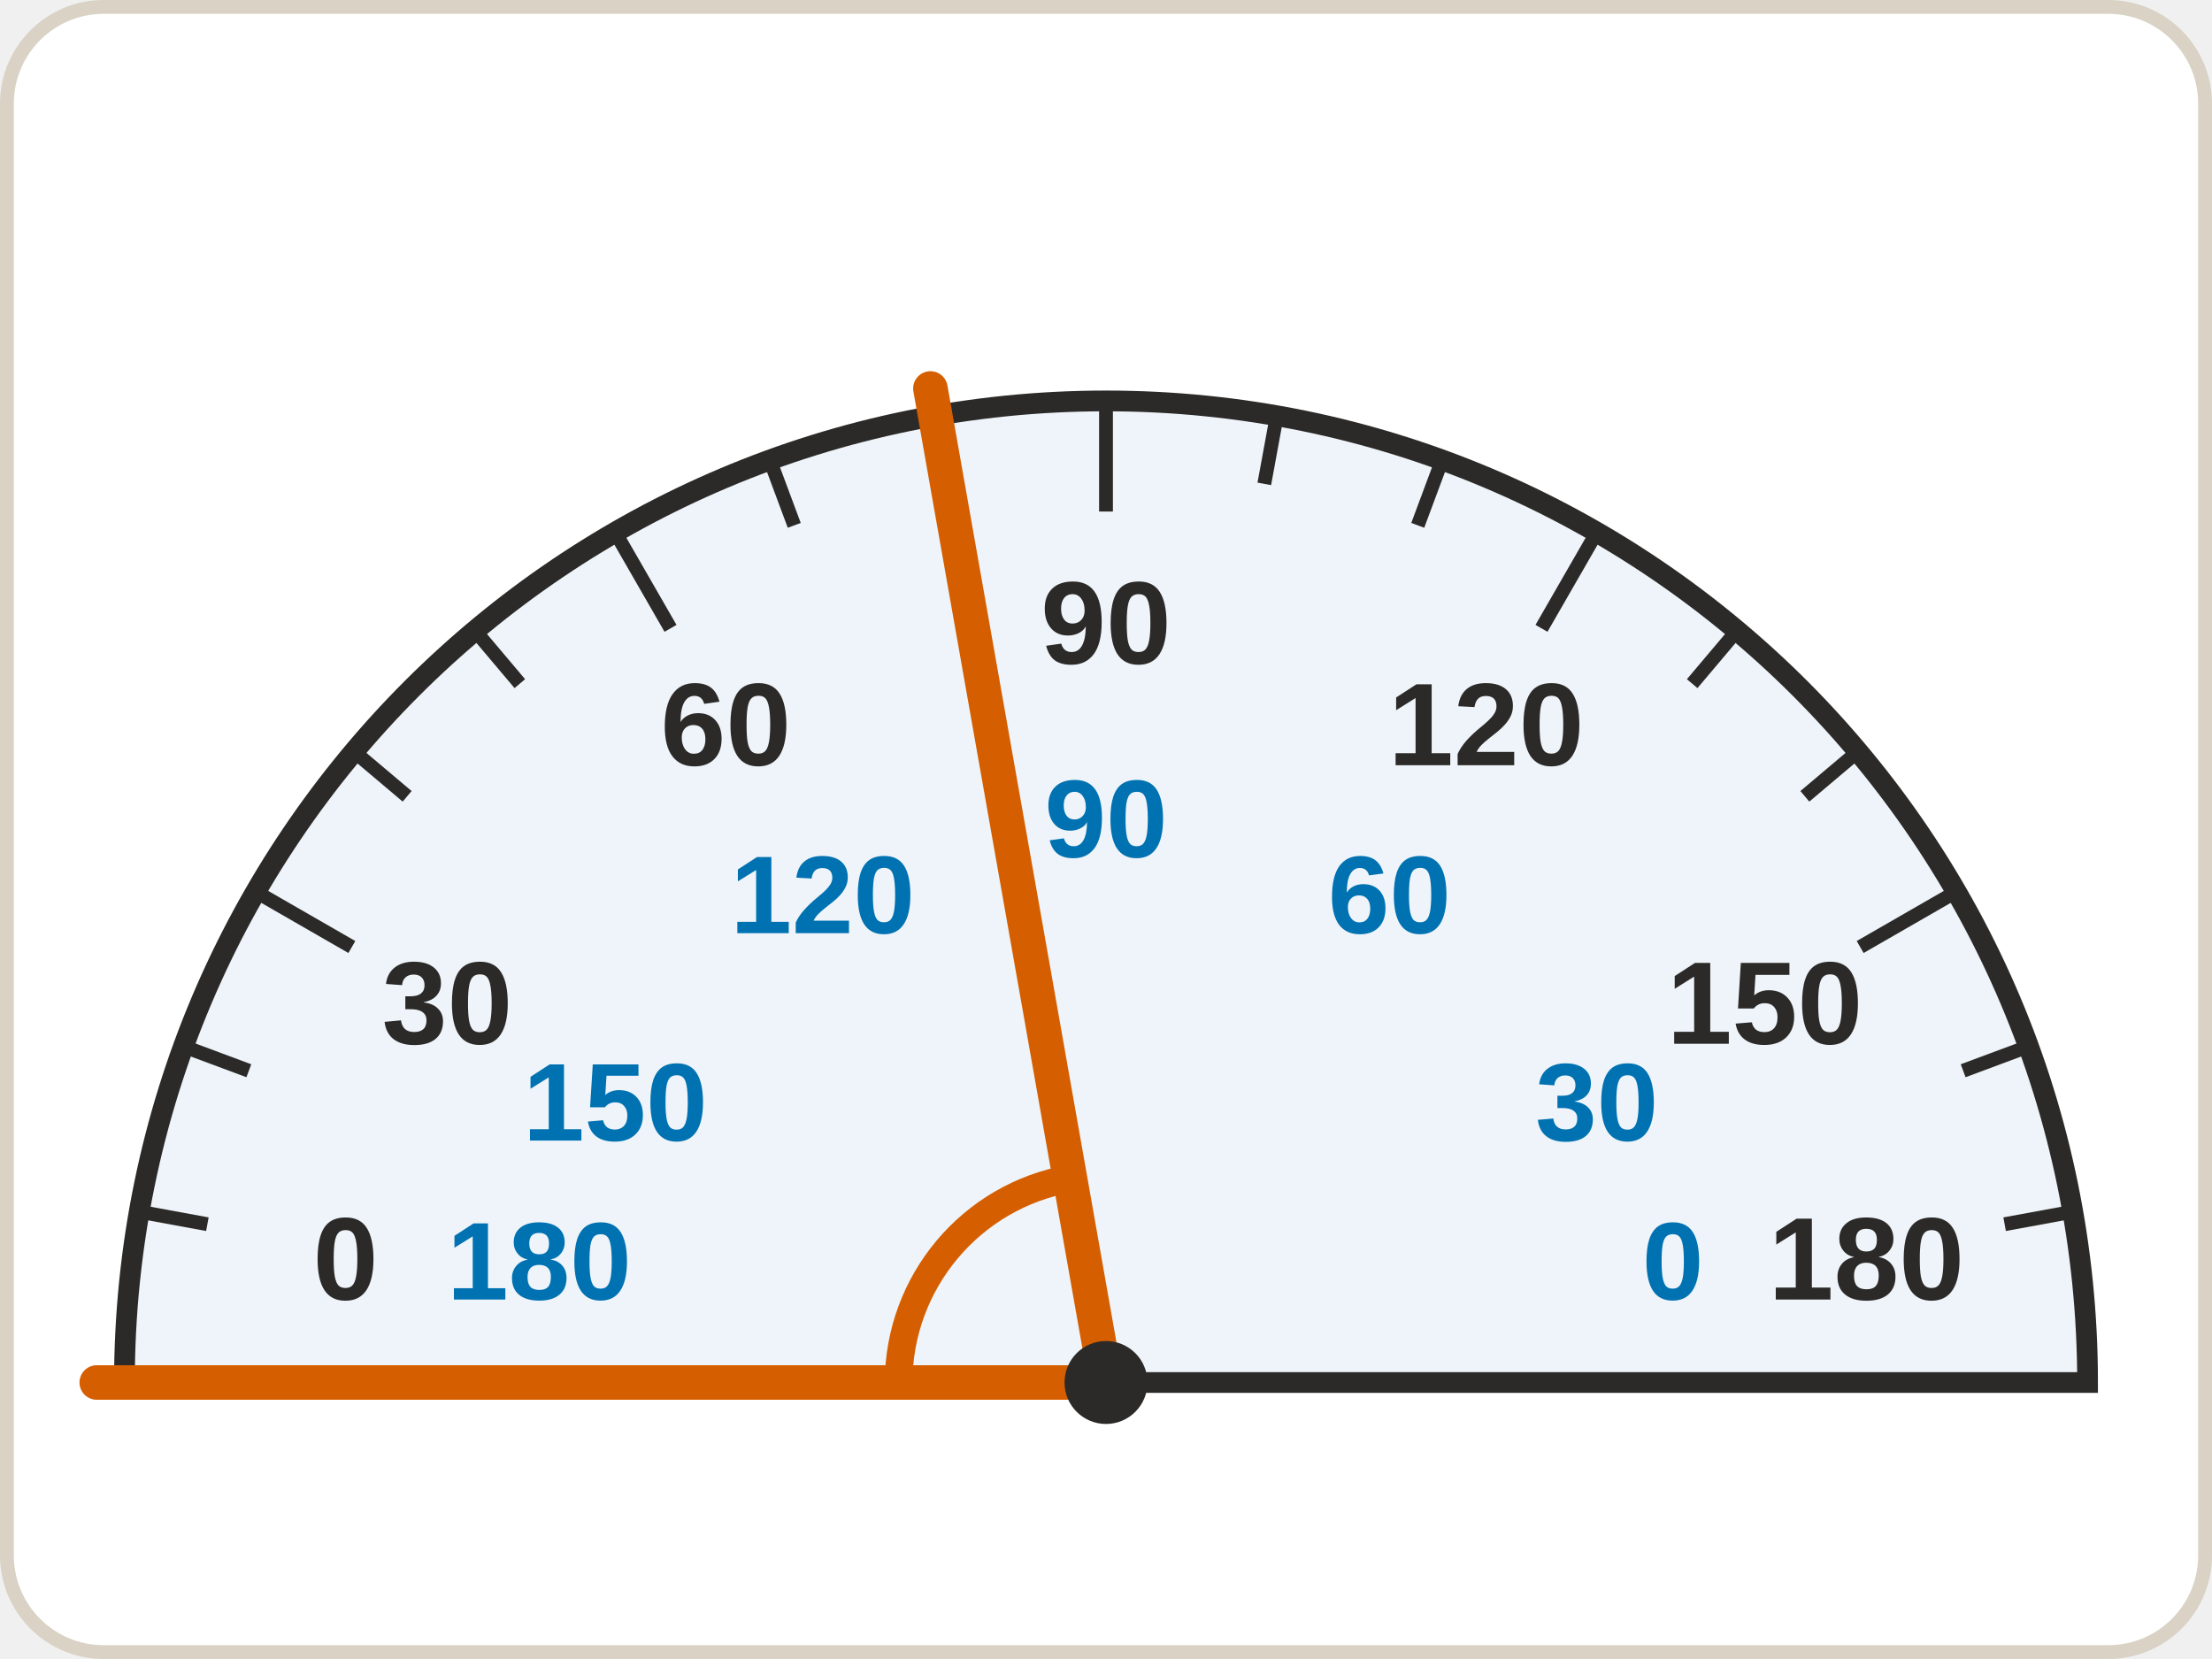
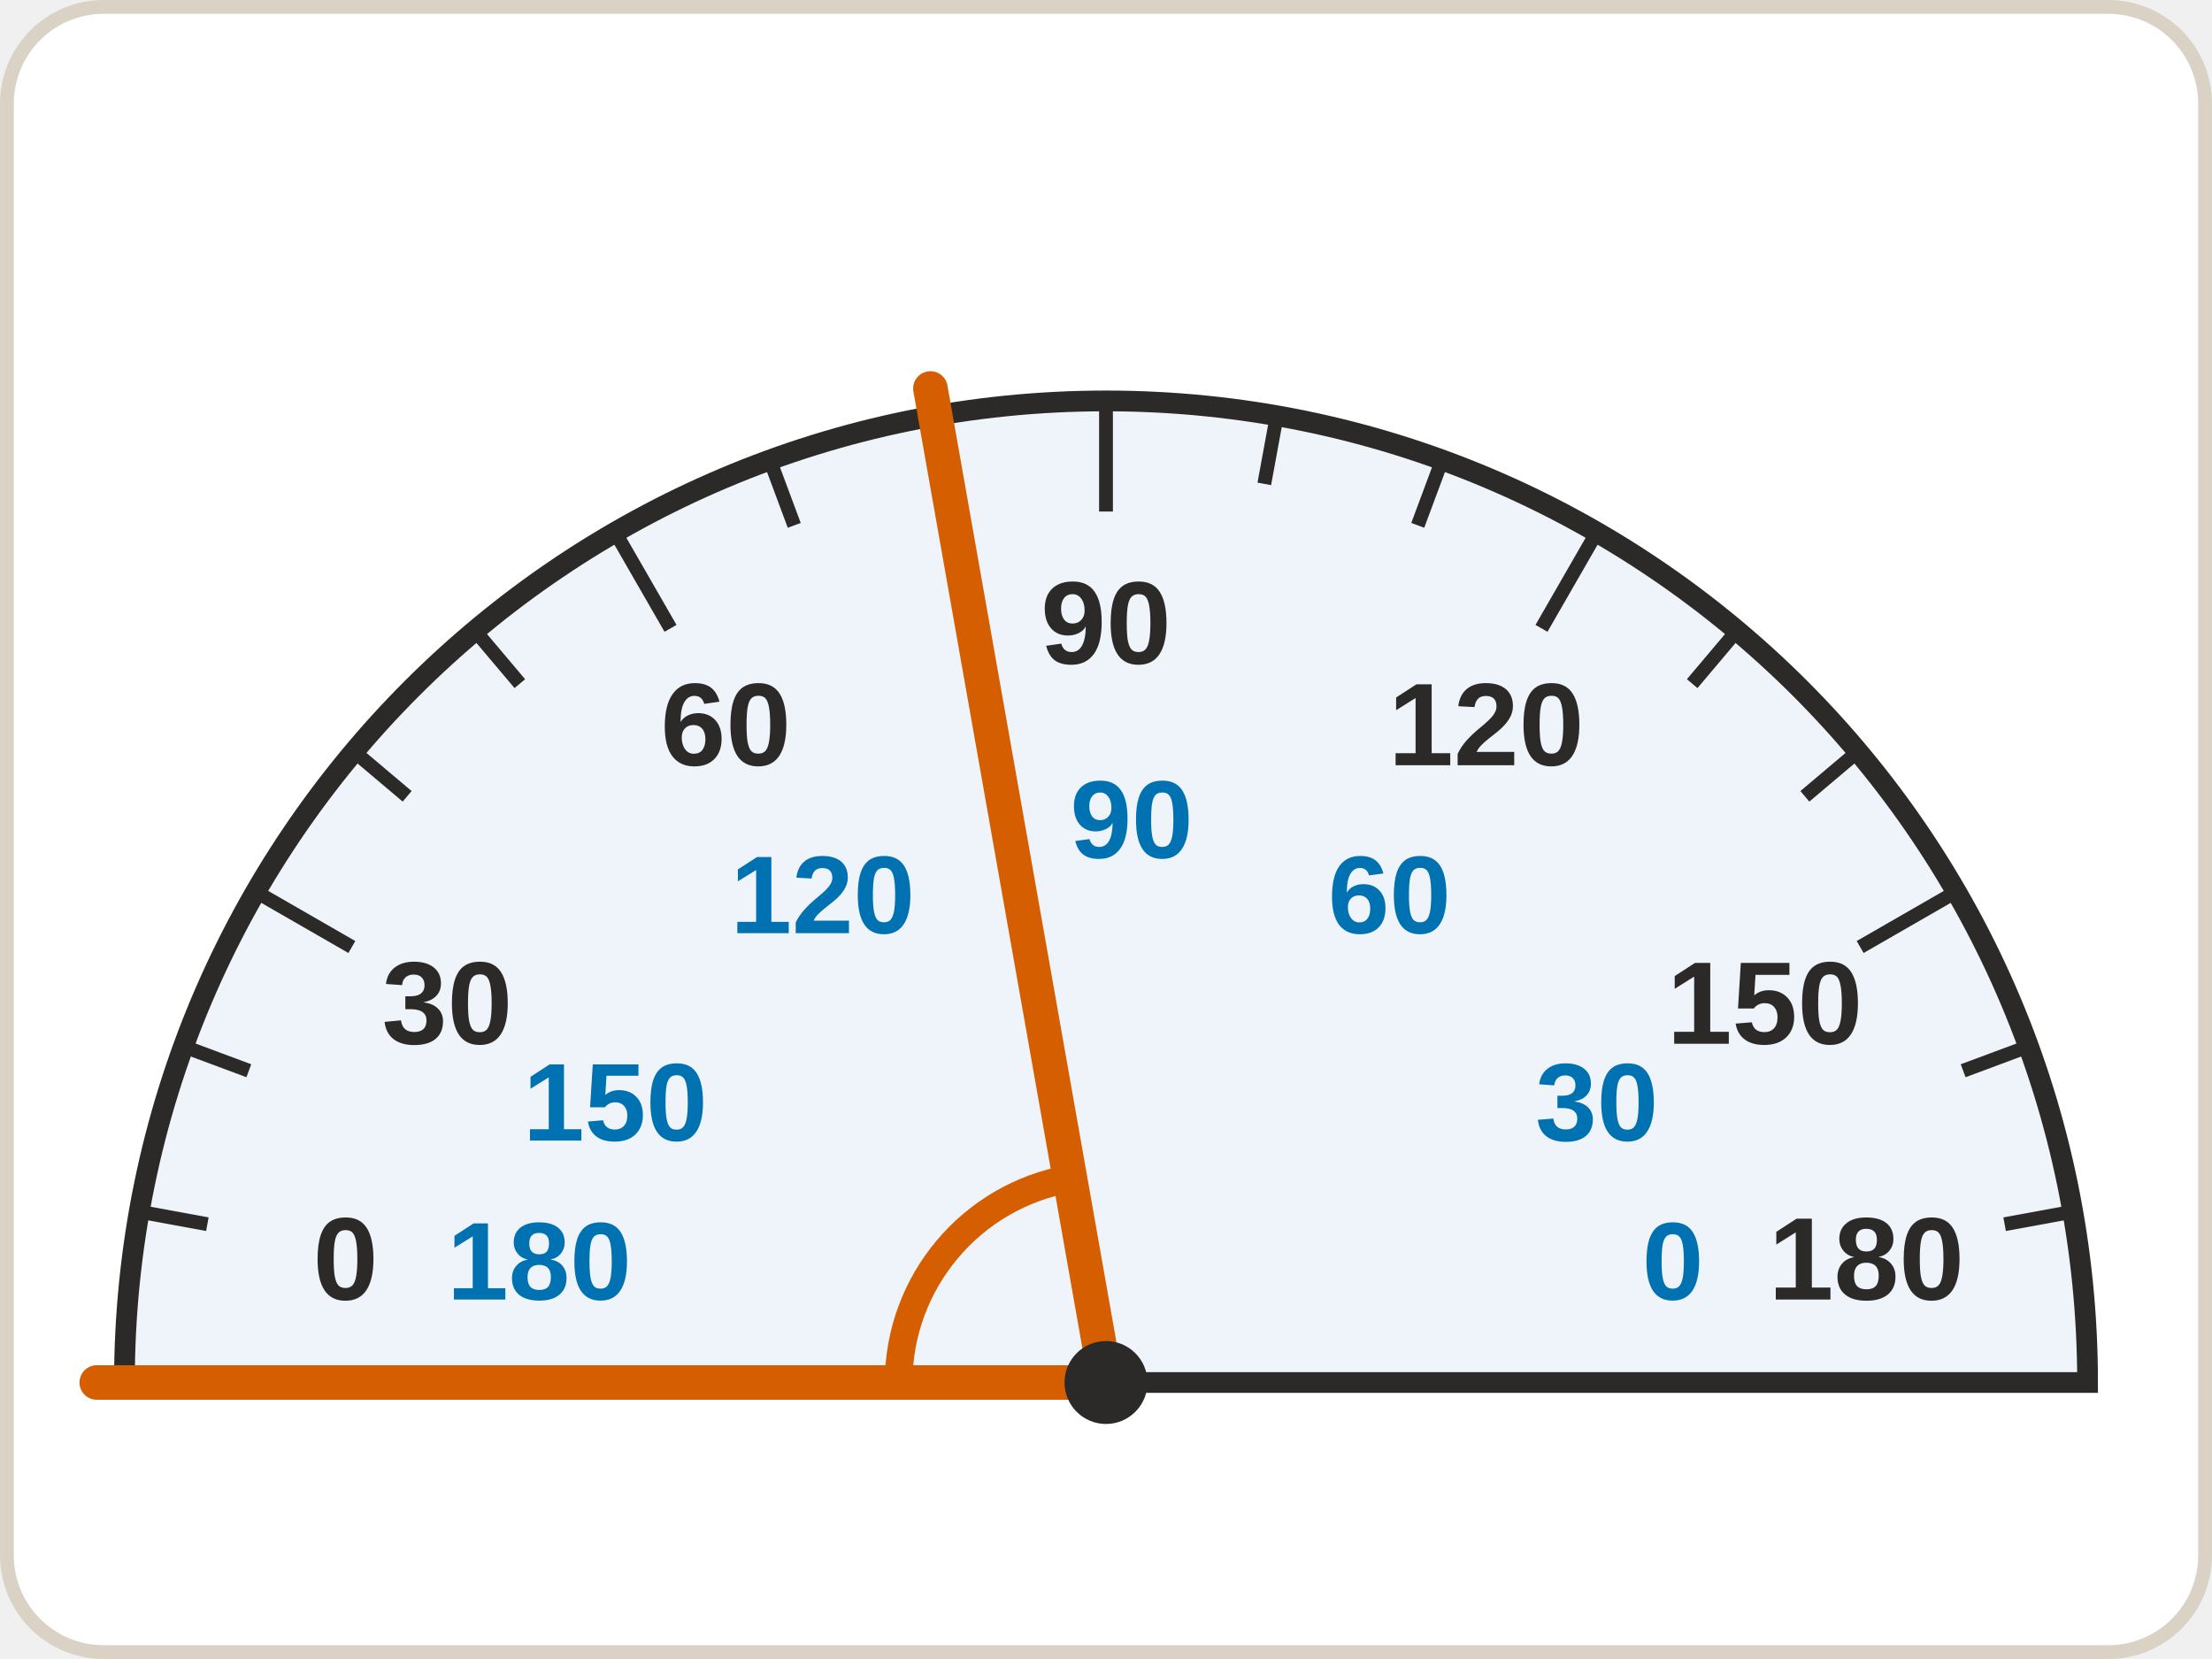
<svg xmlns="http://www.w3.org/2000/svg" viewBox="0 0 320 240" width="320" height="240">
  <rect x="1" y="1" width="318" height="238" rx="14" fill="#fff" stroke="#d9d2c5" stroke-width="2" />
  <path d="M18 200A142 142 0 0 1 302 200Z" fill="#eef4f9" stroke="#2c2a28" stroke-width="3" />
  <path d="M286 200L302 200M290 177.1L299.8 175.3M284 154.9L293.4 151.4M269.1 137L283 129M261.1 115.2L268.8 108.7M244.8 98.9L251.3 91.2M223 90.9L231 77M205.1 76L208.6 66.6M182.9 70L184.7 60.2M160 74L160 58M137.1 70L135.3 60.2M114.9 76L111.4 66.6M97 90.9L89 77M75.2 98.9L68.7 91.2M58.9 115.2L51.2 108.7M50.9 137L37 129M36 154.9L26.6 151.4M30 177.1L20.2 175.3M34 200L18 200" stroke="#2c2a28" stroke-width="2" />
  <path d="M154.8 170.5A30 30 0 0 0 130 200" fill="none" stroke="#d55e00" stroke-width="4" />
  <line id="lato-1" x1="160" y1="200" x2="14" y2="200" stroke="#d55e00" stroke-width="5" stroke-linecap="round" />
  <line id="lato-2" x1="160" y1="200" x2="134.6" y2="56.2" stroke="#d55e00" stroke-width="5" stroke-linecap="round" />
  <text x="270" y="188" font-family="Arial, Helvetica, sans-serif" font-size="17" font-weight="700" stroke="#eef4f9" stroke-width="5" paint-order="stroke" text-anchor="middle" fill="#2c2a28">180</text>
  <text x="242" y="188" font-family="Arial, Helvetica, sans-serif" font-size="16" font-weight="700" stroke="#eef4f9" stroke-width="5" paint-order="stroke" text-anchor="middle" fill="#0072b2">0</text>
  <text x="255.3" y="151" font-family="Arial, Helvetica, sans-serif" font-size="17" font-weight="700" stroke="#eef4f9" stroke-width="5" paint-order="stroke" text-anchor="middle" fill="#2c2a28">150</text>
  <text x="231" y="165" font-family="Arial, Helvetica, sans-serif" font-size="16" font-weight="700" stroke="#eef4f9" stroke-width="5" paint-order="stroke" text-anchor="middle" fill="#0072b2">30</text>
  <text x="215" y="110.7" font-family="Arial, Helvetica, sans-serif" font-size="17" font-weight="700" stroke="#eef4f9" stroke-width="5" paint-order="stroke" text-anchor="middle" fill="#2c2a28">120</text>
  <text x="201" y="135" font-family="Arial, Helvetica, sans-serif" font-size="16" font-weight="700" stroke="#eef4f9" stroke-width="5" paint-order="stroke" text-anchor="middle" fill="#0072b2">60</text>
  <text x="160" y="96" font-family="Arial, Helvetica, sans-serif" font-size="17" font-weight="700" stroke="#eef4f9" stroke-width="5" paint-order="stroke" text-anchor="middle" fill="#2c2a28">90</text>
-   <text x="160" y="124" font-family="Arial, Helvetica, sans-serif" font-size="16" font-weight="700" stroke="#eef4f9" stroke-width="5" paint-order="stroke" text-anchor="middle" fill="#0072b2">90</text>
+   <text x="163.7" y="124.1" font-family="Arial, Helvetica, sans-serif" font-size="16" font-weight="700" stroke="#eef4f9" stroke-width="5" paint-order="stroke" text-anchor="middle" fill="#0072b2">90</text>
  <text x="105" y="110.7" font-family="Arial, Helvetica, sans-serif" font-size="17" font-weight="700" stroke="#eef4f9" stroke-width="5" paint-order="stroke" text-anchor="middle" fill="#2c2a28">60</text>
  <text x="119" y="135" font-family="Arial, Helvetica, sans-serif" font-size="16" font-weight="700" stroke="#eef4f9" stroke-width="5" paint-order="stroke" text-anchor="middle" fill="#0072b2">120</text>
  <text x="64.7" y="151" font-family="Arial, Helvetica, sans-serif" font-size="17" font-weight="700" stroke="#eef4f9" stroke-width="5" paint-order="stroke" text-anchor="middle" fill="#2c2a28">30</text>
  <text x="89" y="165" font-family="Arial, Helvetica, sans-serif" font-size="16" font-weight="700" stroke="#eef4f9" stroke-width="5" paint-order="stroke" text-anchor="middle" fill="#0072b2">150</text>
  <text x="50" y="188" font-family="Arial, Helvetica, sans-serif" font-size="17" font-weight="700" stroke="#eef4f9" stroke-width="5" paint-order="stroke" text-anchor="middle" fill="#2c2a28">0</text>
  <text x="78" y="188" font-family="Arial, Helvetica, sans-serif" font-size="16" font-weight="700" stroke="#eef4f9" stroke-width="5" paint-order="stroke" text-anchor="middle" fill="#0072b2">180</text>
  <circle cx="160" cy="200" r="6" fill="#2c2a28" />
</svg>
